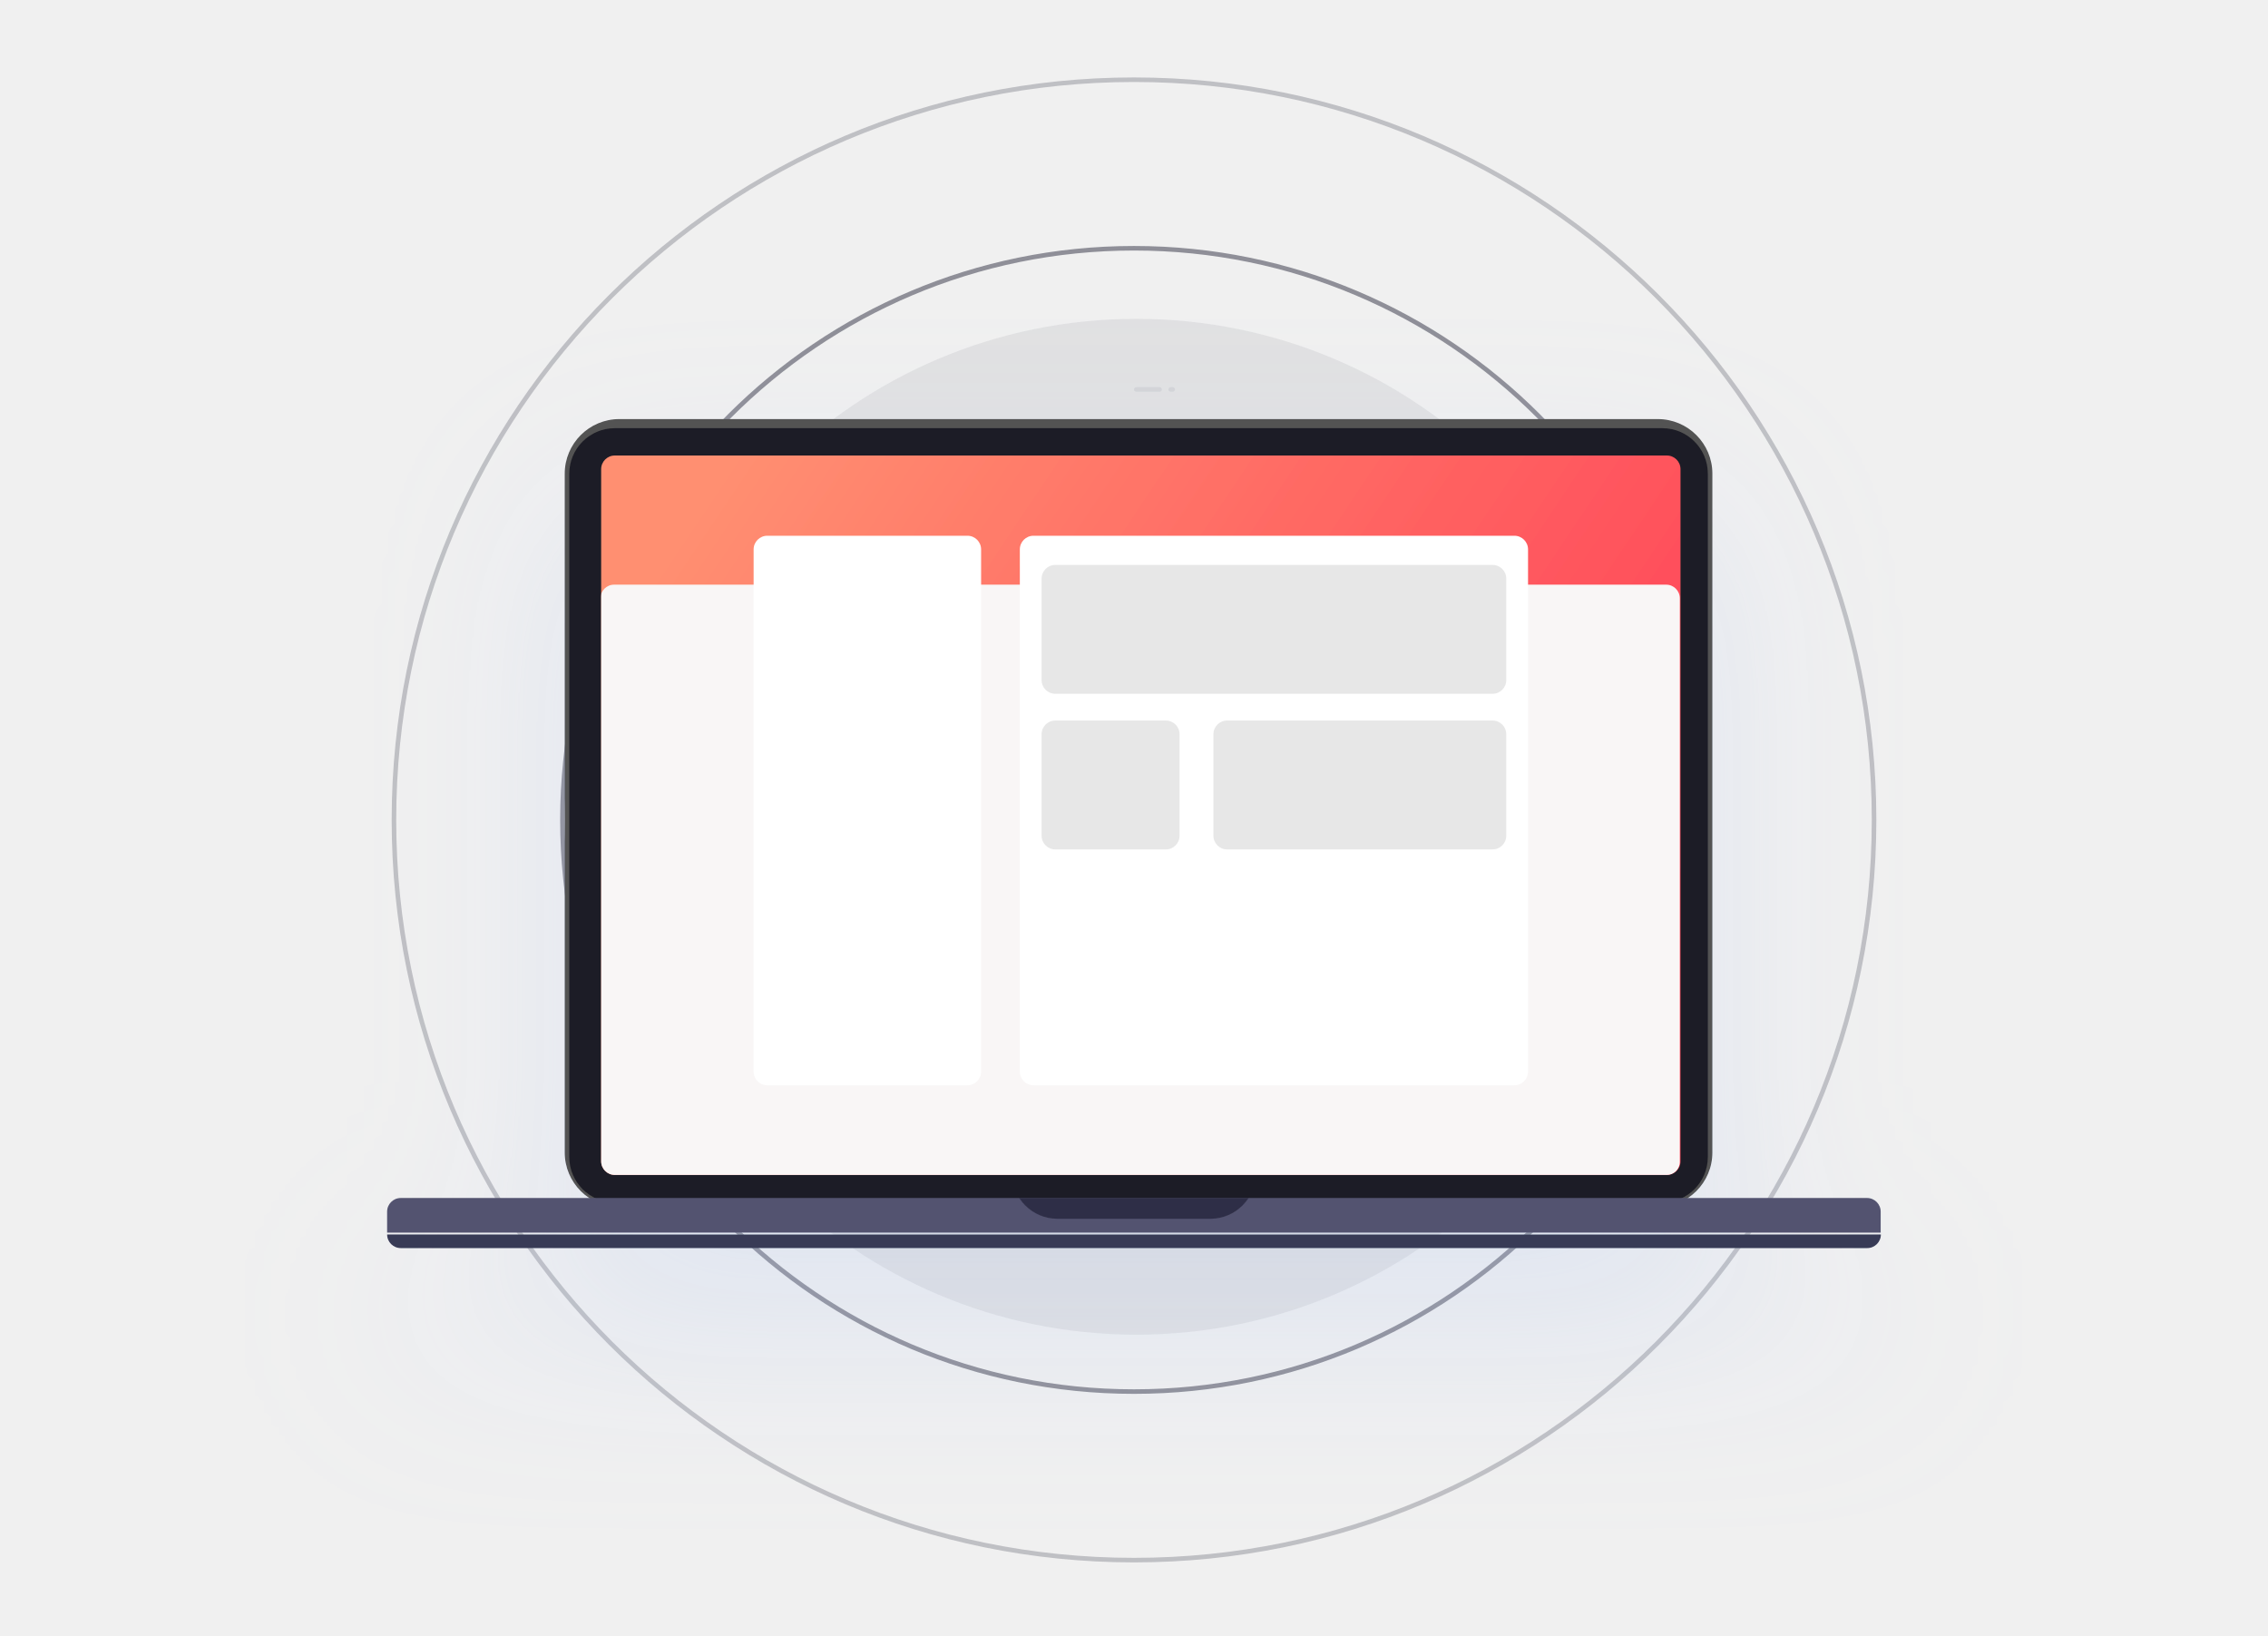
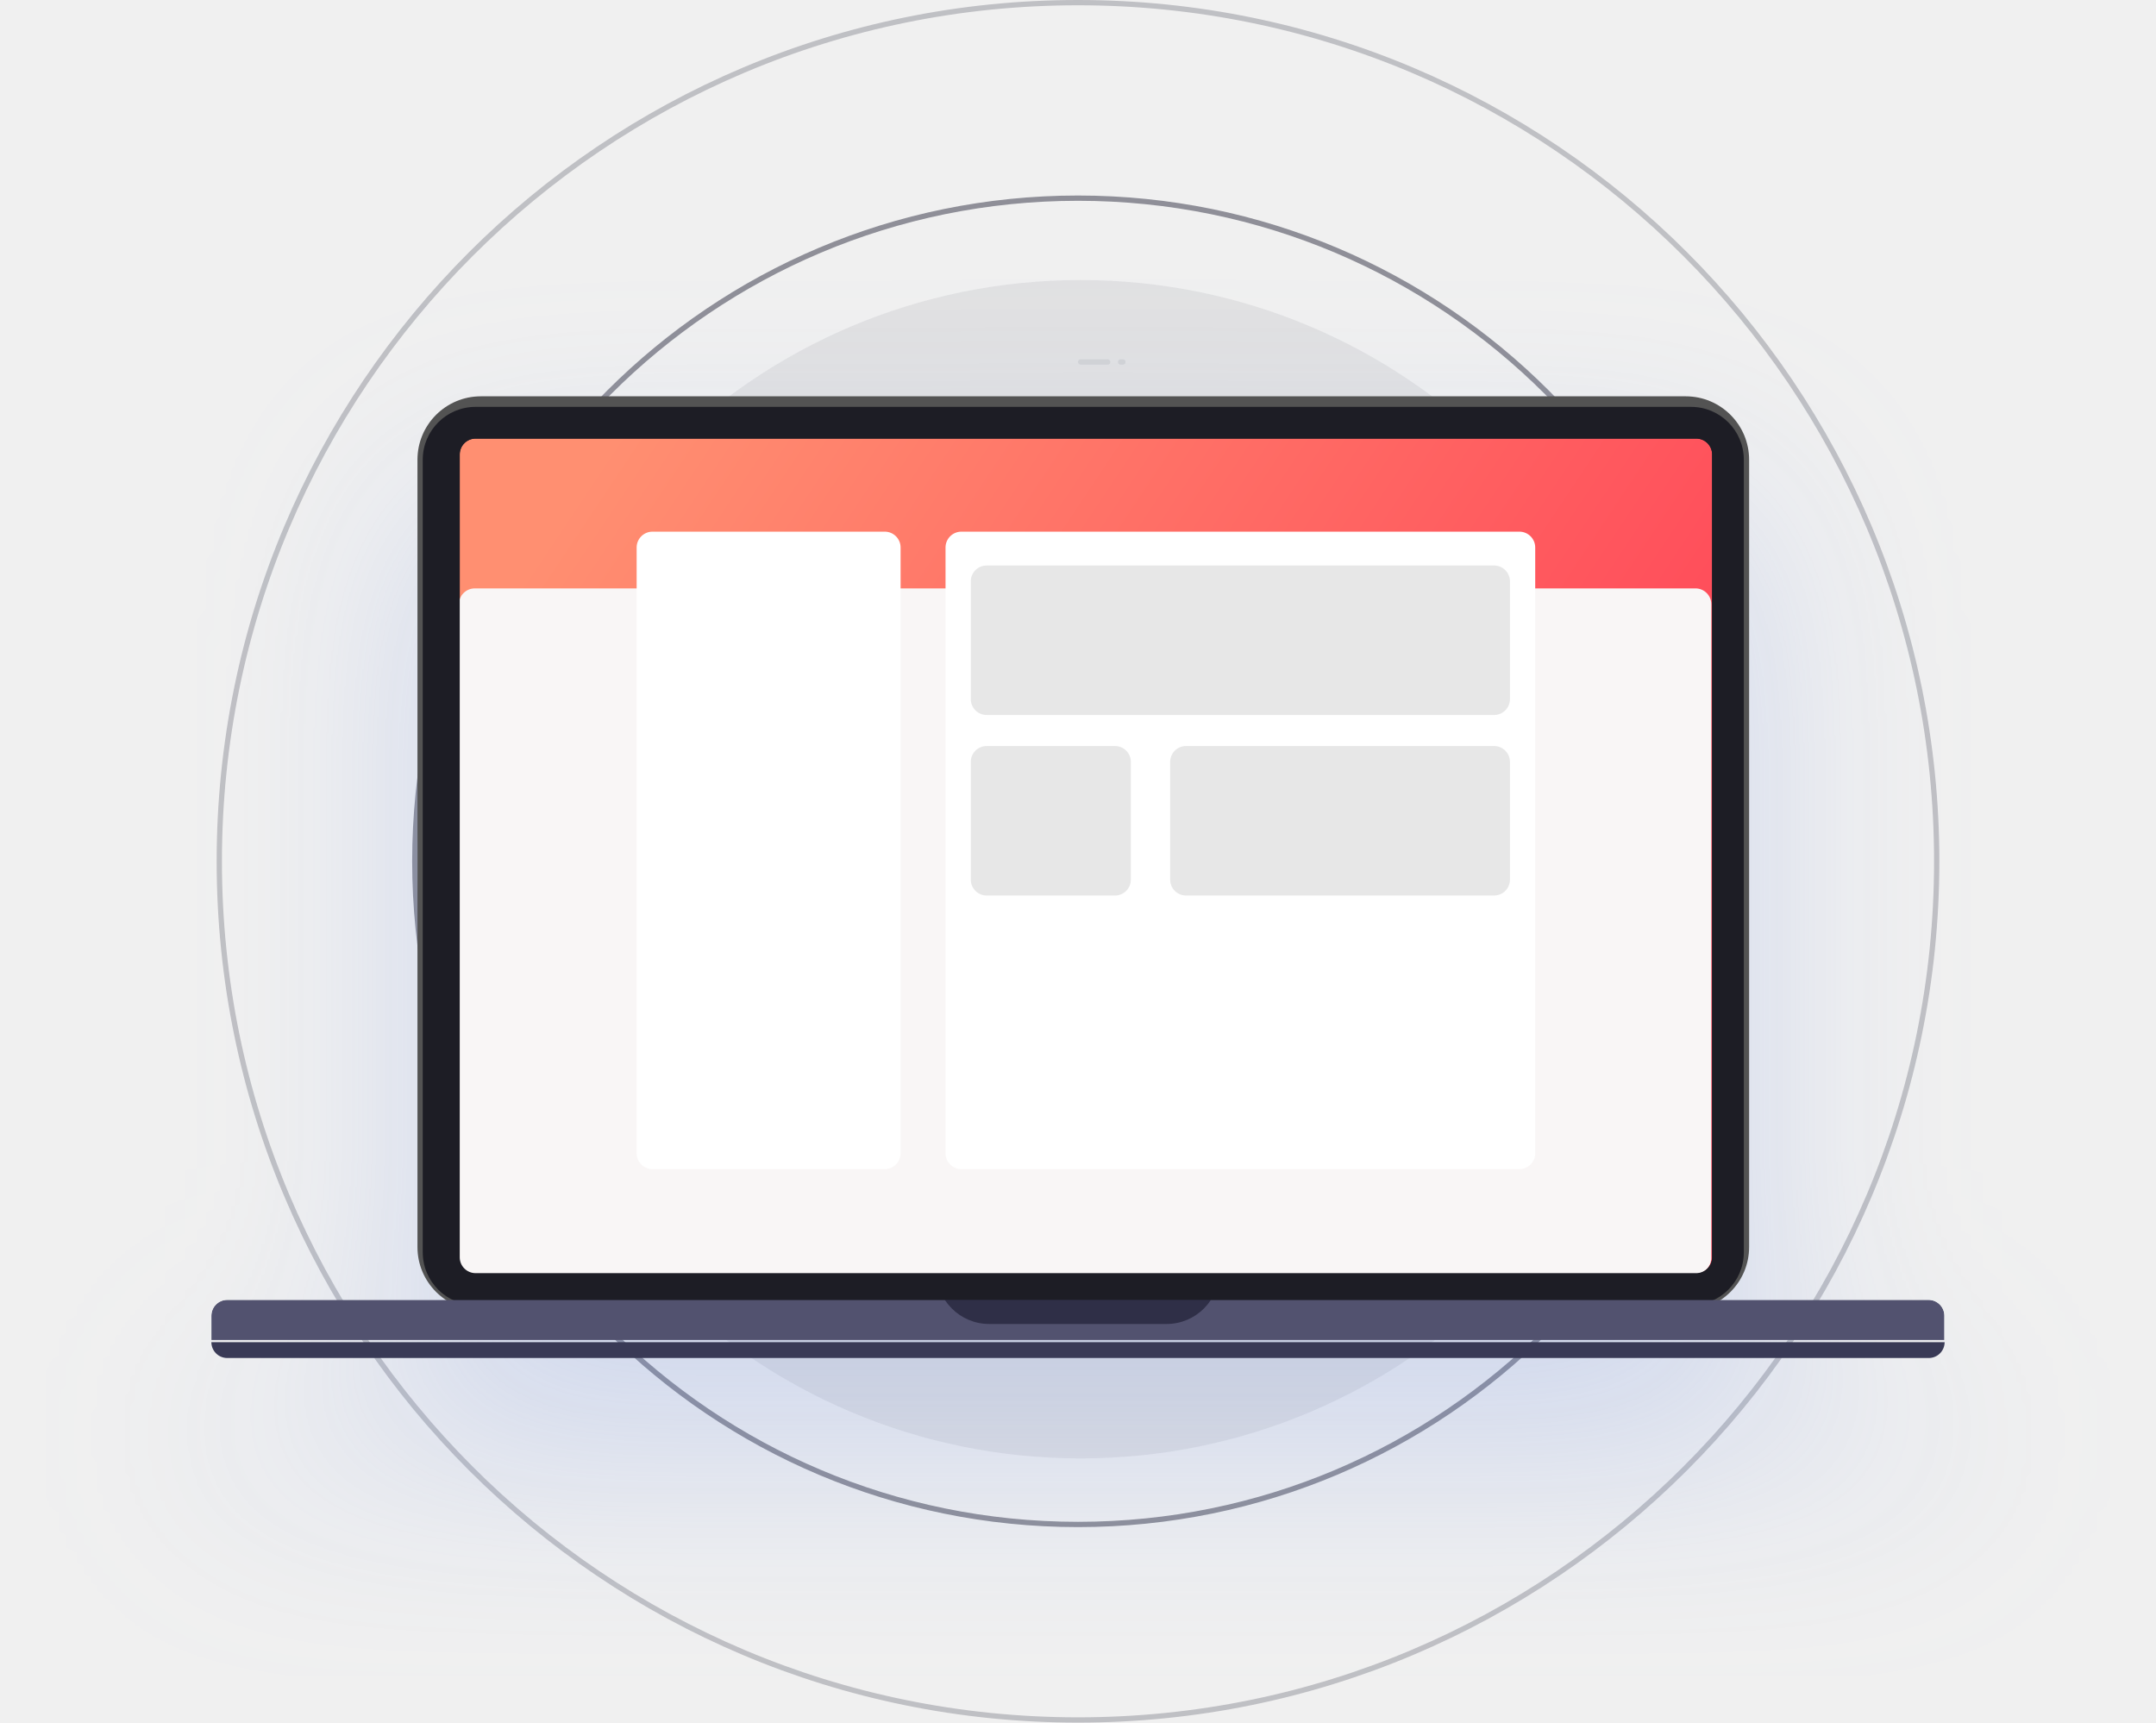
- <svg xmlns="http://www.w3.org/2000/svg" xmlns:xlink="http://www.w3.org/1999/xlink" width="498" height="359">
+ <svg xmlns="http://www.w3.org/2000/svg" width="408" height="326" viewBox="0 0 408 326" fill="none">
+   <path opacity="0.08" d="M316 164.5C316 226.08 266.08 276 204.5 276C142.92 276 93 226.08 93 164.5C93 102.92 142.92 53 204.5 53C266.08 53 316 102.92 316 164.5Z" fill="#2D2E40" />
+   <path opacity="0.5" d="M329.5 163C329.5 232.312 273.312 288.5 204 288.5C134.688 288.5 78.5 232.312 78.5 163C78.5 93.688 134.688 37.5 204 37.5C273.312 37.5 329.5 93.688 329.5 163Z" stroke="#2D2E40" />
+   <path opacity="0.25" d="M366.5 163C366.5 252.746 293.746 325.5 204 325.5C114.254 325.5 41.5 252.746 41.5 163C41.5 73.254 114.254 0.5 204 0.5C293.746 0.5 366.5 73.254 366.5 163Z" stroke="#2D2E40" />
+   <g filter="url(#filter0_d_42_134)">
+     <path d="M319 75H91C84.373 75 79 80.373 79 87V236C79 242.627 84.373 248 91 248H319C325.627 248 331 242.627 331 236V87C331 80.373 325.627 75 319 75Z" fill="#535353" />
+     <path d="M320 77H90C84.477 77 80 81.477 80 87V237C80 242.523 84.477 247 90 247H320C325.523 247 330 242.523 330 237V87C330 81.477 325.523 77 320 77Z" fill="#1D1D25" />
+     <mask id="mask0_42_134" style="mask-type:alpha" maskUnits="userSpaceOnUse" x="87" y="83" width="237" height="158">
+       <path d="M321 83H90C88.343 83 87 84.343 87 86V237.94C87 239.597 88.343 240.94 90 240.94H321C322.657 240.94 324 239.597 324 237.94V86C324 84.343 322.657 83 321 83Z" fill="white" />
+     </mask>
+     <g mask="url(#mask0_42_134)">
+       <path d="M321 83H90C88.343 83 87 84.343 87 86V237.94C87 239.597 88.343 240.94 90 240.94H321C322.657 240.94 324 239.597 324 237.94V86C324 84.343 322.657 83 321 83Z" fill="url(#paint0_linear_42_134)" />
+       <path d="M320.848 111.352H89.848C88.191 111.352 86.848 112.695 86.848 114.352V238.061C86.848 239.718 88.191 241.061 89.848 241.061H320.848C322.505 241.061 323.848 239.718 323.848 238.061V114.352C323.848 112.695 322.505 111.352 320.848 111.352Z" fill="#F9F6F6" />
+       <path d="M167.429 100.615H123.478C121.821 100.615 120.478 101.958 120.478 103.615V218.25C120.478 219.907 121.821 221.25 123.478 221.25H167.429C169.086 221.25 170.429 219.907 170.429 218.25V103.615C170.429 101.958 169.086 100.615 167.429 100.615Z" fill="white" />
+       <path d="M287.523 100.615H181.931C180.274 100.615 178.931 101.958 178.931 103.615V218.25C178.931 219.907 180.274 221.25 181.931 221.25H287.523C289.18 221.25 290.523 219.907 290.523 218.25V103.615C290.523 101.958 289.18 100.615 287.523 100.615Z" fill="white" />
+       <path d="M282.74 107.02H186.713C185.056 107.02 183.713 108.363 183.713 110.02V132.311C183.713 133.968 185.056 135.311 186.713 135.311H282.74C284.397 135.311 285.74 133.968 285.74 132.311V110.02C285.74 108.363 284.397 107.02 282.74 107.02Z" fill="#E7E7E7" />
+       <path d="M211.002 141.183H186.713C185.056 141.183 183.713 142.526 183.713 144.183V166.474C183.713 168.131 185.056 169.474 186.713 169.474H211.002C212.659 169.474 214.002 168.131 214.002 166.474V144.183C214.002 142.526 212.659 141.183 211.002 141.183Z" fill="#E7E7E7" />
+       <path d="M282.74 141.183H224.442C222.785 141.183 221.442 142.526 221.442 144.183V166.474C221.442 168.131 222.785 169.474 224.442 169.474H282.74C284.397 169.474 285.74 168.131 285.74 166.474V144.183C285.74 142.526 284.397 141.183 282.74 141.183Z" fill="#E7E7E7" />
+     </g>
+     <g opacity="0.098">
+       <path d="M209.62 68H204.5C204.224 68 204 68.224 204 68.5C204 68.776 204.224 69 204.5 69H209.62C209.896 69 210.12 68.776 210.12 68.5C210.12 68.224 209.896 68 209.62 68Z" fill="#4A5166" />
+       <path d="M212.5 68H212.06C211.784 68 211.56 68.224 211.56 68.5C211.56 68.776 211.784 69 212.06 69H212.5C212.776 69 213 68.776 213 68.5C213 68.224 212.776 68 212.5 68Z" fill="#4A5166" />
+     </g>
+     <mask id="mask1_42_134" style="mask-type:alpha" maskUnits="userSpaceOnUse" x="40" y="246" width="328" height="8">
+       <path d="M43 246H364.953C365.749 246 366.512 246.316 367.074 246.879C367.637 247.441 367.953 248.204 367.953 249V253.602H40V249C40 248.204 40.316 247.441 40.879 246.879C41.441 246.316 42.204 246 43 246V246Z" fill="white" />
+     </mask>
+     <g mask="url(#mask1_42_134)">
+       <path d="M43 246H364.953C365.749 246 366.512 246.316 367.074 246.879C367.637 247.441 367.953 248.204 367.953 249V253.602H40V249C40 248.204 40.316 247.441 40.879 246.879C41.441 246.316 42.204 246 43 246V246Z" fill="#52526F" />
+       <path d="M220.76 227.374H187.193C181.67 227.374 177.193 231.851 177.193 237.374V240.561C177.193 246.084 181.67 250.561 187.193 250.561H220.76C226.283 250.561 230.76 246.084 230.76 240.561V237.374C230.76 231.851 226.283 227.374 220.76 227.374Z" fill="#2F2F47" />
+     </g>
+     <path d="M40 254H368C368 254.796 367.684 255.559 367.121 256.121C366.559 256.684 365.796 257 365 257H43C42.204 257 41.441 256.684 40.879 256.121C40.316 255.559 40 254.796 40 254V254Z" fill="#393A56" />
+   </g>
  <defs>
-     <linearGradient x1="0%" y1="27.795%" x2="100%" y2="72.205%" id="c">
-       <stop stop-color="#FF8F71" offset="0%" />
-       <stop stop-color="#FF3E55" offset="100%" />
+     <filter id="filter0_d_42_134" x="0" y="48" width="408" height="269" filterUnits="userSpaceOnUse" color-interpolation-filters="sRGB">
+       <feFlood flood-opacity="0" result="BackgroundImageFix" />
+       <feColorMatrix in="SourceAlpha" type="matrix" values="0 0 0 0 0 0 0 0 0 0 0 0 0 0 0 0 0 0 127 0" result="hardAlpha" />
+       <feOffset dy="20" />
+       <feGaussianBlur stdDeviation="20" />
+       <feColorMatrix type="matrix" values="0 0 0 0 0.422 0 0 0 0 0.554 0 0 0 0 0.894 0 0 0 0.243 0" />
+       <feBlend mode="normal" in2="BackgroundImageFix" result="effect1_dropShadow_42_134" />
+       <feBlend mode="normal" in="SourceGraphic" in2="effect1_dropShadow_42_134" result="shape" />
+     </filter>
+     <linearGradient id="paint0_linear_42_134" x1="87" y1="126.899" x2="283.485" y2="257.837" gradientUnits="userSpaceOnUse">
+       <stop stop-color="#FF8F71" />
+       <stop offset="1" stop-color="#FF3E55" />
    </linearGradient>
-     <filter x="-35.1%" y="-60.8%" width="170.1%" height="221.7%" filterUnits="objectBoundingBox" id="a">
-       <feOffset dy="20" in="SourceAlpha" result="shadowOffsetOuter1" />
-       <feGaussianBlur stdDeviation="20" in="shadowOffsetOuter1" result="shadowBlurOuter1" />
-       <feColorMatrix values="0 0 0 0 0.422 0 0 0 0 0.554 0 0 0 0 0.894 0 0 0 0.243 0" in="shadowBlurOuter1" result="shadowMatrixOuter1" />
-       <feMerge>
-         <feMergeNode in="shadowMatrixOuter1" />
-         <feMergeNode in="SourceGraphic" />
-       </feMerge>
-     </filter>
-     <rect id="b" x="0" y="0" width="237" height="157.94" rx="3" />
-     <path d="M3 0h321.953a3 3 0 013 3v4.602H0V3a3 3 0 013-3z" id="e" />
  </defs>
-   <g fill="none" fill-rule="evenodd">
-     <g transform="translate(86 17)">
-       <rect fill="#2D2E40" opacity=".08" transform="matrix(1 0 0 -1 0 329)" x="52" y="53" width="223" height="223" rx="111.5" />
-       <rect stroke="#2D2E40" opacity=".5" transform="matrix(1 0 0 -1 0 326)" x="37.5" y="37.5" width="251" height="251" rx="125.5" />
-       <rect stroke="#2D2E40" opacity=".25" transform="matrix(1 0 0 -1 0 326)" x=".5" y=".5" width="325" height="325" rx="162.5" />
-     </g>
-     <g filter="url(#a)" transform="translate(85 85)">
-       <rect fill="#535353" fill-rule="nonzero" x="39" y="7" width="252" height="173" rx="12" />
-       <rect fill="#1D1D25" fill-rule="nonzero" x="40" y="9" width="250" height="170" rx="10" />
-       <g transform="translate(47 15)">
-         <mask id="d" fill="#fff">
-           <use xlink:href="#b" />
-         </mask>
-         <use fill="url(#c)" fill-rule="nonzero" xlink:href="#b" />
-         <rect fill="#F9F6F6" fill-rule="nonzero" mask="url(#d)" x="-.152" y="28.352" width="237" height="129.709" rx="3" />
-         <g mask="url(#d)" fill-rule="nonzero">
-           <g transform="translate(33.478 17.615)">
-             <rect fill="#FFF" width="49.951" height="120.635" rx="3" />
-             <rect fill="#FFF" x="58.453" width="111.592" height="120.635" rx="3" />
-             <rect fill="#E7E7E7" x="63.235" y="6.405" width="102.027" height="28.291" rx="3" />
-             <rect fill="#E7E7E7" x="63.235" y="40.568" width="30.289" height="28.291" rx="3" />
-             <rect fill="#E7E7E7" x="100.964" y="40.568" width="64.298" height="28.291" rx="3" />
-           </g>
-         </g>
-       </g>
-       <g transform="translate(164)" fill="#4A5166" fill-rule="nonzero" opacity=".098">
-         <rect width="6.12" height="1" rx=".5" />
-         <rect x="7.56" width="1.44" height="1" rx=".5" />
-       </g>
-       <g transform="translate(0 178)">
-         <mask id="f" fill="#fff">
-           <use xlink:href="#e" />
-         </mask>
-         <use fill="#52526F" fill-rule="nonzero" xlink:href="#e" />
-         <rect fill="#2F2F47" fill-rule="nonzero" mask="url(#f)" x="137.193" y="-18.626" width="53.567" height="23.187" rx="10" />
-       </g>
-       <path d="M0 186h328a3 3 0 01-3 3H3a3 3 0 01-3-3z" fill="#393A56" fill-rule="nonzero" />
-     </g>
-   </g>
</svg>
